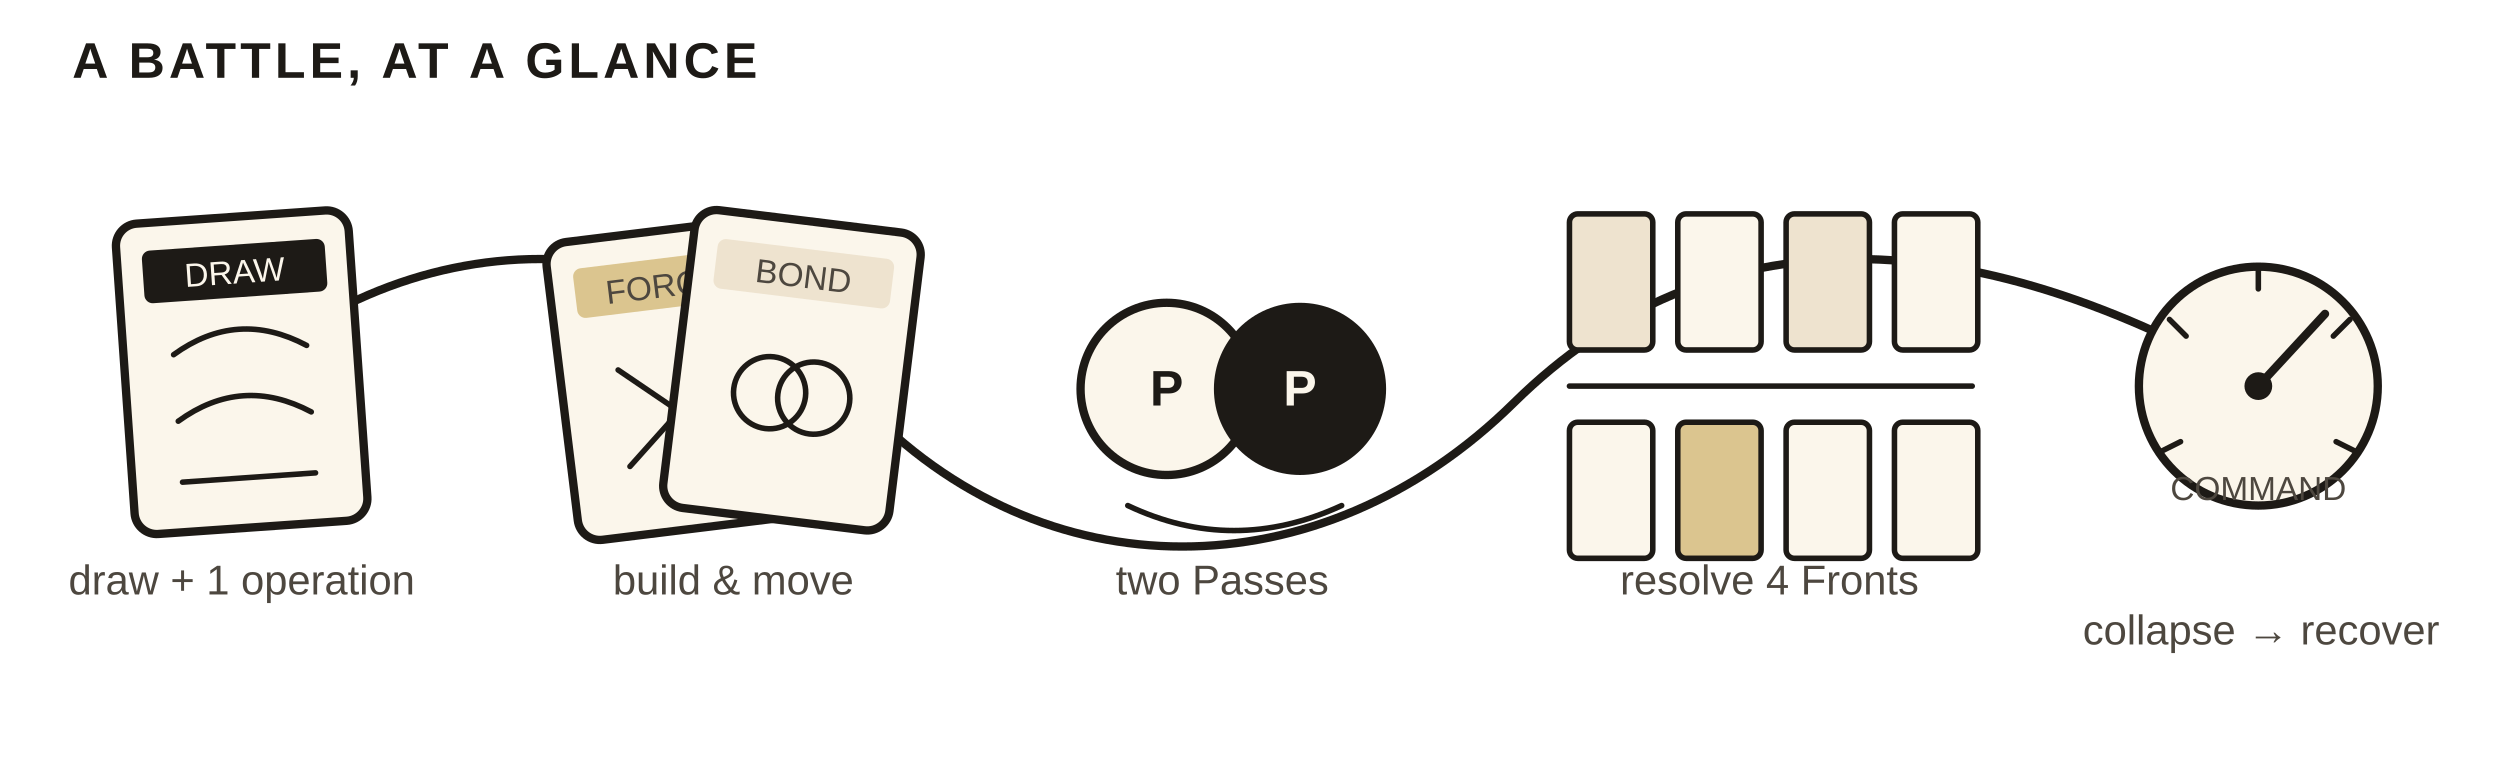
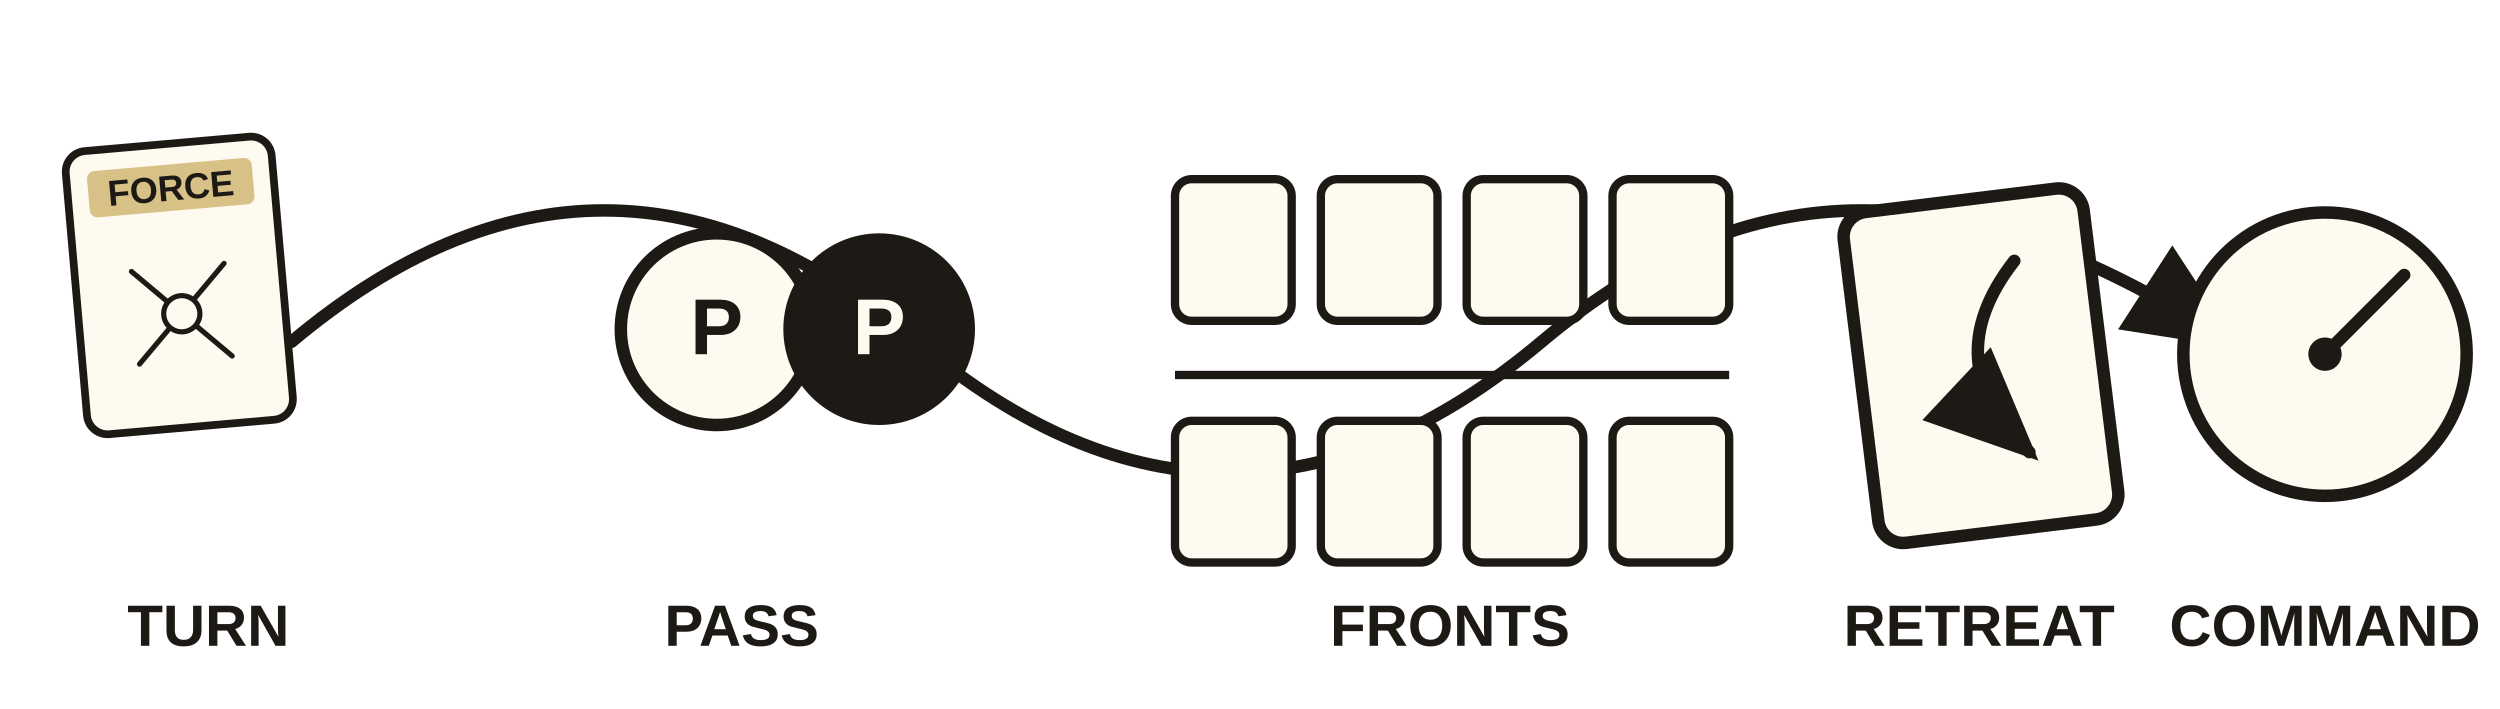
- <svg xmlns="http://www.w3.org/2000/svg" width="900" height="275" viewBox="0 0 900 275">
+ <svg xmlns="http://www.w3.org/2000/svg" width="600" height="170" viewBox="0 0 600 170">
  <style>
-   .ink{fill:#1d1a16}.paper{fill:#fbf6eb}.wash{fill:#eee3cf}.gold{fill:#dbc58f}
-   .line{stroke:#1d1a16;stroke-width:3;fill:none;stroke-linecap:round;stroke-linejoin:round}
-   .thin{stroke:#1d1a16;stroke-width:2;fill:none;stroke-linecap:round;stroke-linejoin:round}
-   .dash{stroke-dasharray:9 7}
-   .label{font:700 18px Arial,sans-serif;letter-spacing:1.5px;fill:#1d1a16}
-   .small{font:15px Arial,sans-serif;fill:#4d473f}
-   .tiny{font:12px Arial,sans-serif;fill:#4d473f}
-   .title{font:700 18px Georgia,serif;fill:#1d1a16}
-   .light{fill:#fbf6eb}
+ .ink{fill:#1d1a16}.paper{fill:#fffaf0}.wash{fill:#eee3cf}.gold{fill:#d8c187}
+ .line{stroke:#1d1a16;stroke-width:3;fill:none;stroke-linecap:round;stroke-linejoin:round}
+ .thin{stroke:#1d1a16;stroke-width:2;fill:none;stroke-linecap:round;stroke-linejoin:round}
+ .lab{font:700 19px Arial,sans-serif;letter-spacing:1px;fill:#1d1a16}
+ .mini{font:700 14px Arial,sans-serif;fill:#1d1a16}
+ .light{fill:#fffaf0}
</style>
  <defs>
-     <marker id="arrow" markerWidth="12" markerHeight="12" refX="9" refY="4" orient="auto">
-       <path d="M0 0 L0 8 L10 4 Z" fill="#1d1a16" />
+     <marker id="a" markerWidth="11" markerHeight="11" refX="8" refY="4" orient="auto">
+       <path d="M0 0 L0 8 L9 4 Z" fill="#1d1a16" />
    </marker>
  </defs>
-   <text x="26" y="28" class="label">A BATTLE, AT A GLANCE</text>
-   <path class="line" d="M76 145 C145 76 245 76 310 145 S475 214 545 145 S710 76 824 145" marker-end="url(#arrow)" />
-   <g transform="translate(45 78) rotate(-4 42 56)">
-     <rect x="0" y="0" width="84" height="112" rx="8" class="paper" stroke="#1d1a16" stroke-width="3" />
-     <rect x="9" y="10" width="66" height="19" rx="3" class="ink" />
-     <text x="42" y="24" text-anchor="middle" class="tiny light">DRAW</text>
-     <path class="thin" d="M18 48 Q42 33 66 48 M18 72 Q42 57 66 72 M18 94 H66" />
+   <path class="line" d="M70 82 C120 40 170 40 220 82 S320 124 370 82 S470 40 535 82" marker-end="url(#a)" />
+   <g transform="translate(20 33) rotate(-5 40 55) scale(0.62)">
+     <rect width="80" height="110" rx="8" class="paper" stroke="#1d1a16" stroke-width="3" />
+     <rect x="8" y="8" width="64" height="18" rx="3" class="gold" />
+     <text x="40" y="22" text-anchor="middle" class="mini">FORCE</text>
+     <path class="thin" d="M22 48 L58 84 M58 48 L22 84" />
+     <circle cx="40" cy="66" r="7" class="paper" stroke="#1d1a16" stroke-width="2" />
  </g>
-   <text x="87" y="214" text-anchor="middle" class="small">draw + 1 operation</text>
-   <g transform="translate(202 73)">
-     <g transform="rotate(-7 55 62)">
-       <rect x="0" y="8" width="82" height="108" rx="8" class="paper" stroke="#1d1a16" stroke-width="3" />
-       <rect x="9" y="18" width="64" height="18" rx="3" class="gold" />
-       <text x="41" y="32" text-anchor="middle" class="tiny">FORCE</text>
-       <path class="thin" d="M21 56 L61 91 M61 56 L21 91" />
-     </g>
-     <g transform="translate(42 0) rotate(7 55 62)">
-       <rect x="0" y="8" width="82" height="108" rx="8" class="paper" stroke="#1d1a16" stroke-width="3" />
-       <rect x="9" y="18" width="64" height="18" rx="3" class="wash" />
-       <text x="41" y="32" text-anchor="middle" class="tiny">BOND</text>
-       <circle cx="34" cy="71" r="13" class="thin" />
-       <circle cx="50" cy="71" r="13" class="thin" />
-     </g>
+   <g transform="translate(147 54)">
+     <circle cx="25" cy="25" r="23" class="paper" stroke="#1d1a16" stroke-width="3" />
+     <circle cx="64" cy="25" r="23" class="ink" />
+     <text x="25" y="31" text-anchor="middle" class="lab">P</text>
+     <text x="64" y="31" text-anchor="middle" class="lab light">P</text>
  </g>
-   <text x="264" y="214" text-anchor="middle" class="small">build &amp; move</text>
-   <g transform="translate(390 92)">
-     <circle cx="30" cy="48" r="31" class="paper" stroke="#1d1a16" stroke-width="3" />
-     <circle cx="78" cy="48" r="31" class="ink" />
-     <text x="30" y="54" text-anchor="middle" class="label">P</text>
-     <text x="78" y="54" text-anchor="middle" class="label light">P</text>
-     <path class="thin" d="M16 90 Q54 108 93 90" />
+   <g transform="translate(282 43)" fill="#fffaf0" stroke="#1d1a16" stroke-width="2">
+     <rect x="0" y="0" width="28" height="34" rx="4" />
+     <rect x="35" y="0" width="28" height="34" rx="4" />
+     <rect x="70" y="0" width="28" height="34" rx="4" />
+     <rect x="105" y="0" width="28" height="34" rx="4" />
+     <path d="M0 47 H133" fill="none" />
+     <rect x="0" y="58" width="28" height="34" rx="4" />
+     <rect x="35" y="58" width="28" height="34" rx="4" />
+     <rect x="70" y="58" width="28" height="34" rx="4" />
+     <rect x="105" y="58" width="28" height="34" rx="4" />
  </g>
-   <text x="440" y="214" text-anchor="middle" class="small">two Passes</text>
-   <g transform="translate(565 77)">
-     <path class="thin" d="M0 62 H145" />
-     <g transform="translate(0 0)">
-       <rect x="0" y="0" width="30" height="49" rx="3" class="wash" stroke="#1d1a16" stroke-width="2" />
-       <rect x="0" y="75" width="30" height="49" rx="3" class="paper" stroke="#1d1a16" stroke-width="2" />
-     </g>
-     <g transform="translate(39 0)">
-       <rect x="0" y="0" width="30" height="49" rx="3" class="paper" stroke="#1d1a16" stroke-width="2" />
-       <rect x="0" y="75" width="30" height="49" rx="3" class="gold" stroke="#1d1a16" stroke-width="2" />
-     </g>
-     <g transform="translate(78 0)">
-       <rect x="0" y="0" width="30" height="49" rx="3" class="wash" stroke="#1d1a16" stroke-width="2" />
-       <rect x="0" y="75" width="30" height="49" rx="3" class="paper" stroke="#1d1a16" stroke-width="2" />
-     </g>
-     <g transform="translate(117 0)">
-       <rect x="0" y="0" width="30" height="49" rx="3" class="paper" stroke="#1d1a16" stroke-width="2" />
-       <rect x="0" y="75" width="30" height="49" rx="3" class="paper" stroke="#1d1a16" stroke-width="2" />
-     </g>
+   <g transform="translate(447 47) rotate(-7 35 45)">
+     <rect width="58" height="80" rx="6" class="paper" stroke="#1d1a16" stroke-width="3" />
+     <path class="line" d="M40 16 Q18 38 38 62" marker-end="url(#a)" />
  </g>
-   <text x="637" y="214" text-anchor="middle" class="small">resolve 4 Fronts</text>
-   <g transform="translate(765 91)">
-     <circle cx="48" cy="48" r="43" class="paper" stroke="#1d1a16" stroke-width="3" />
-     <path class="line" d="M48 48 L72 22" />
-     <circle cx="48" cy="48" r="5" class="ink" />
-     <path class="thin" d="M22 30 L16 24 M75 30 L81 24 M48 13 V5 M20 68 L12 72 M76 68 L84 72" />
-     <text x="48" y="89" text-anchor="middle" class="tiny">COMMAND</text>
+   <g transform="translate(520 47)">
+     <circle cx="38" cy="38" r="34" class="paper" stroke="#1d1a16" stroke-width="3" />
+     <path class="line" d="M38 38 L57 19" />
+     <circle cx="38" cy="38" r="4" class="ink" />
  </g>
-   <text x="814" y="232" text-anchor="middle" class="small">collapse → recover</text>
+   <text x="50" y="155" text-anchor="middle" class="mini">TURN</text>
+   <text x="178" y="155" text-anchor="middle" class="mini">PASS</text>
+   <text x="348" y="155" text-anchor="middle" class="mini">FRONTS</text>
+   <text x="475" y="155" text-anchor="middle" class="mini">RETREAT</text>
+   <text x="558" y="155" text-anchor="middle" class="mini">COMMAND</text>
</svg>
